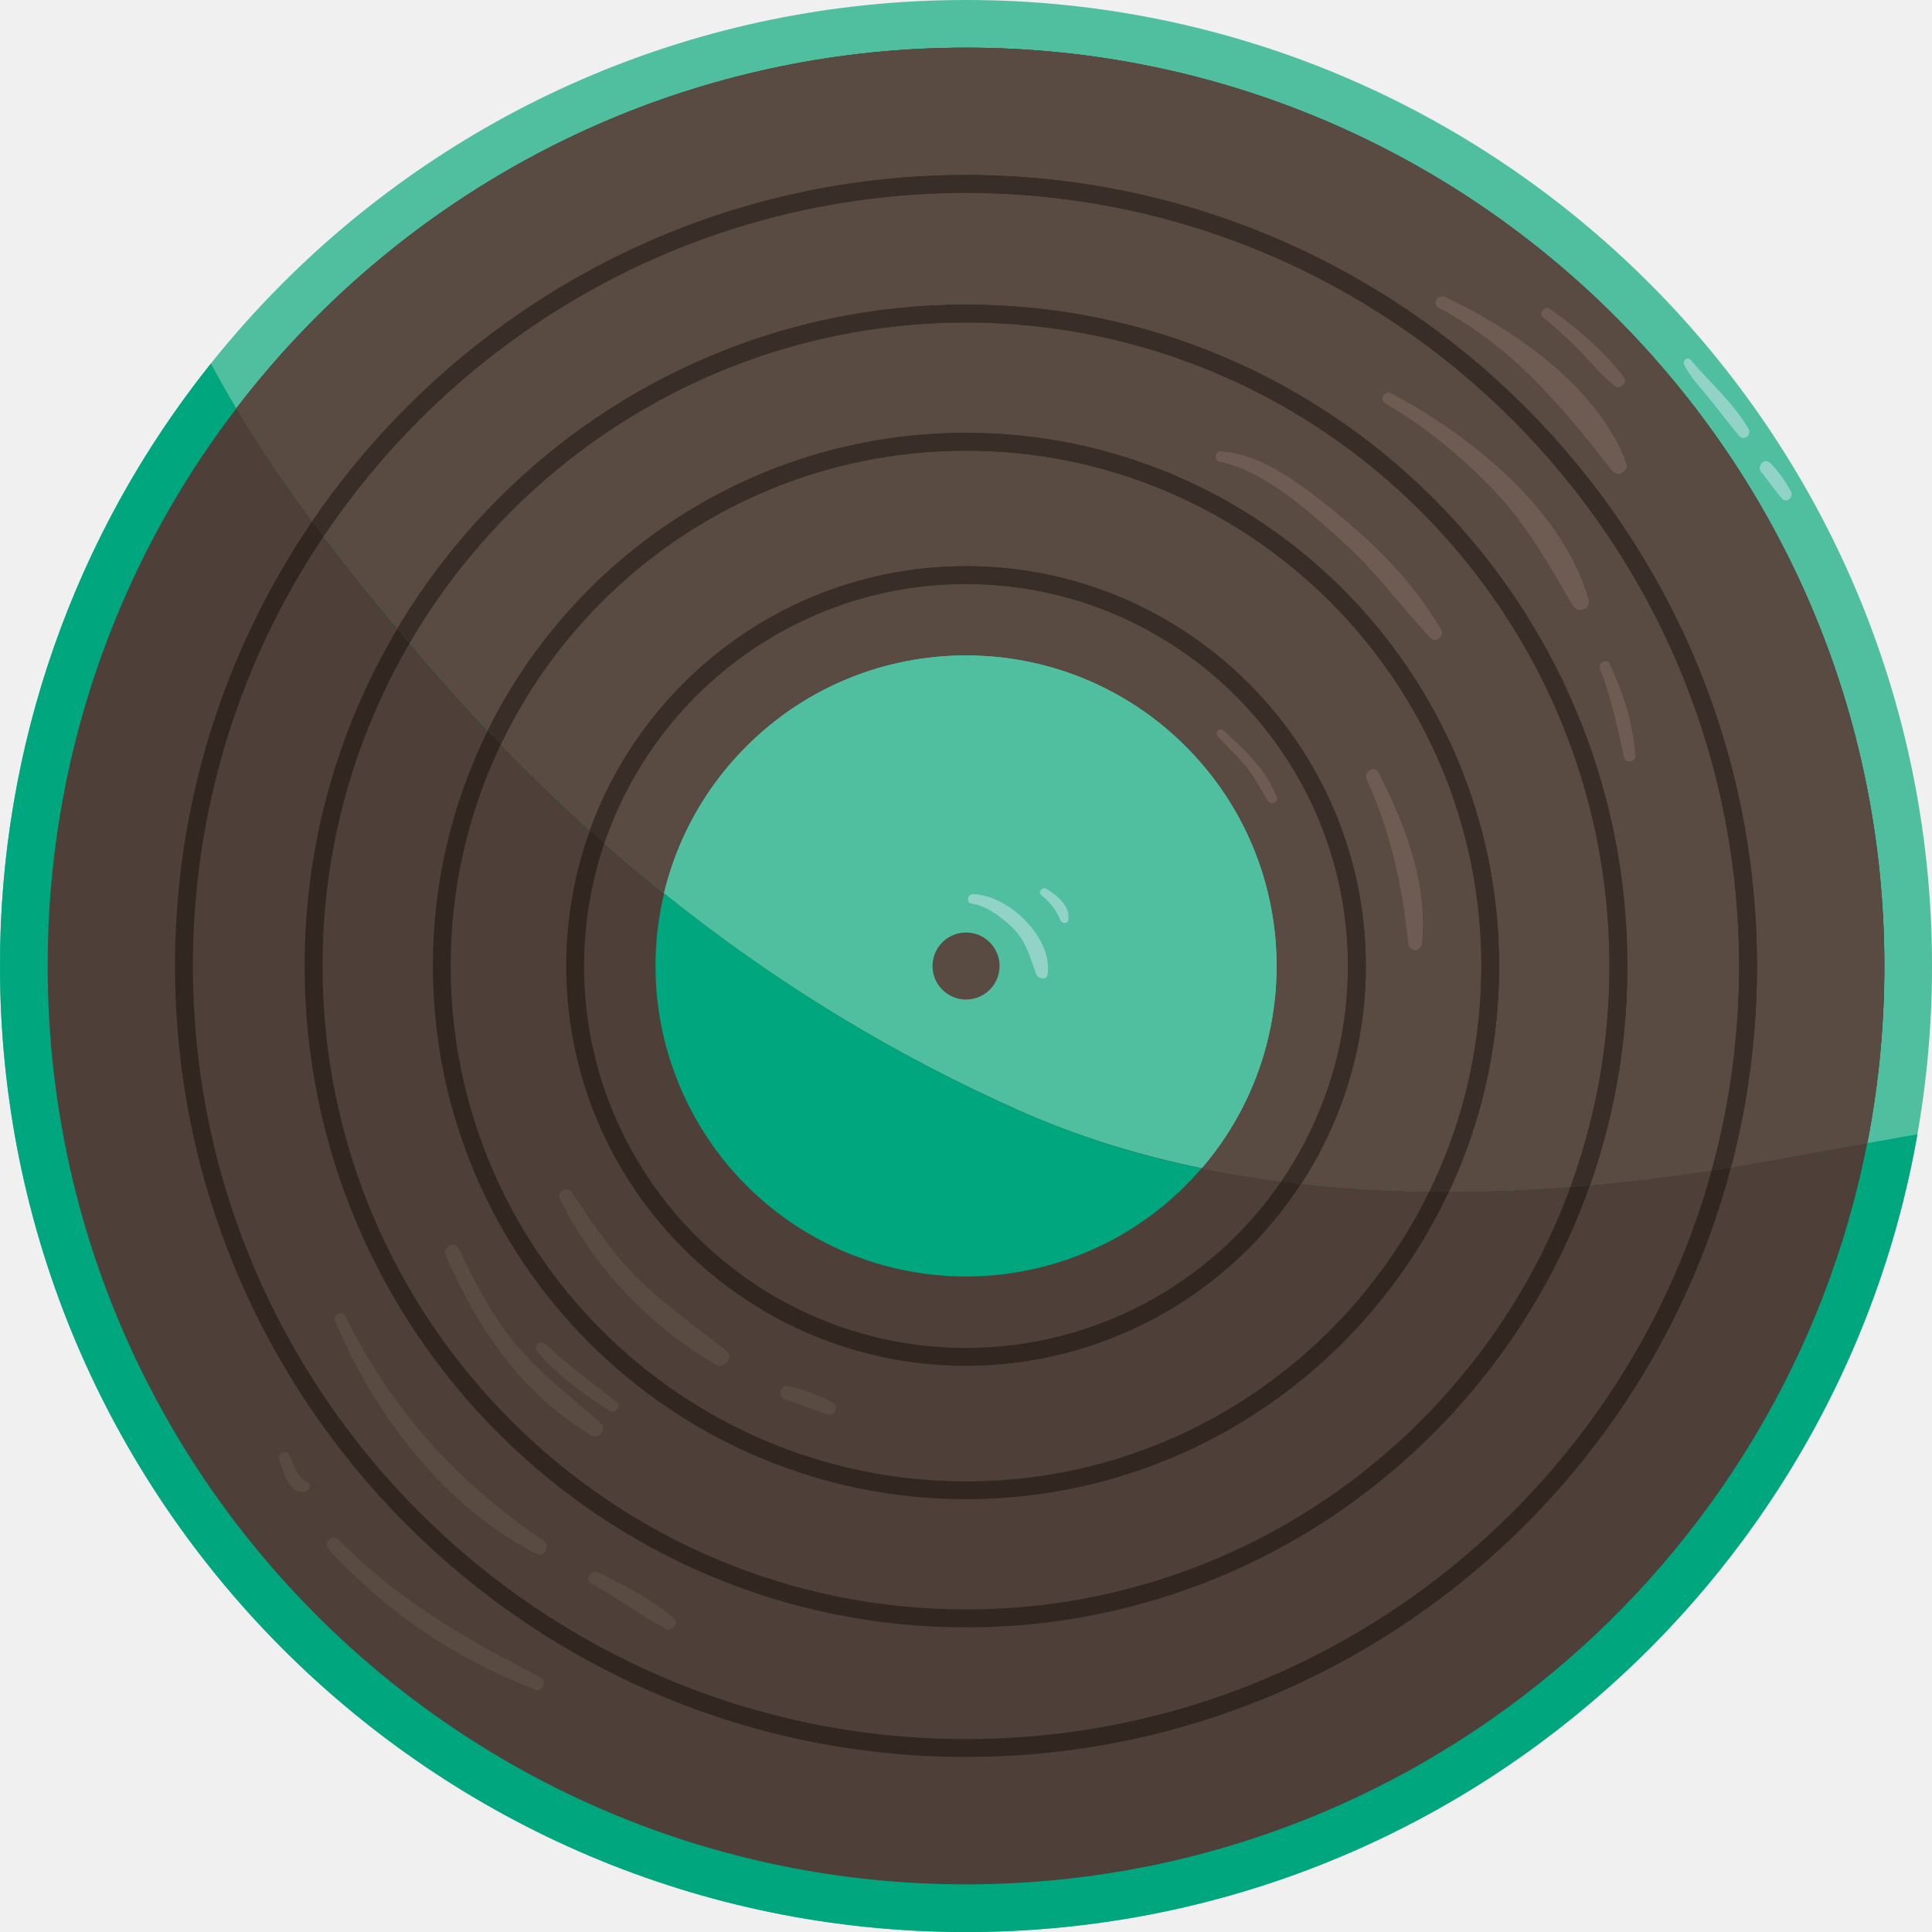
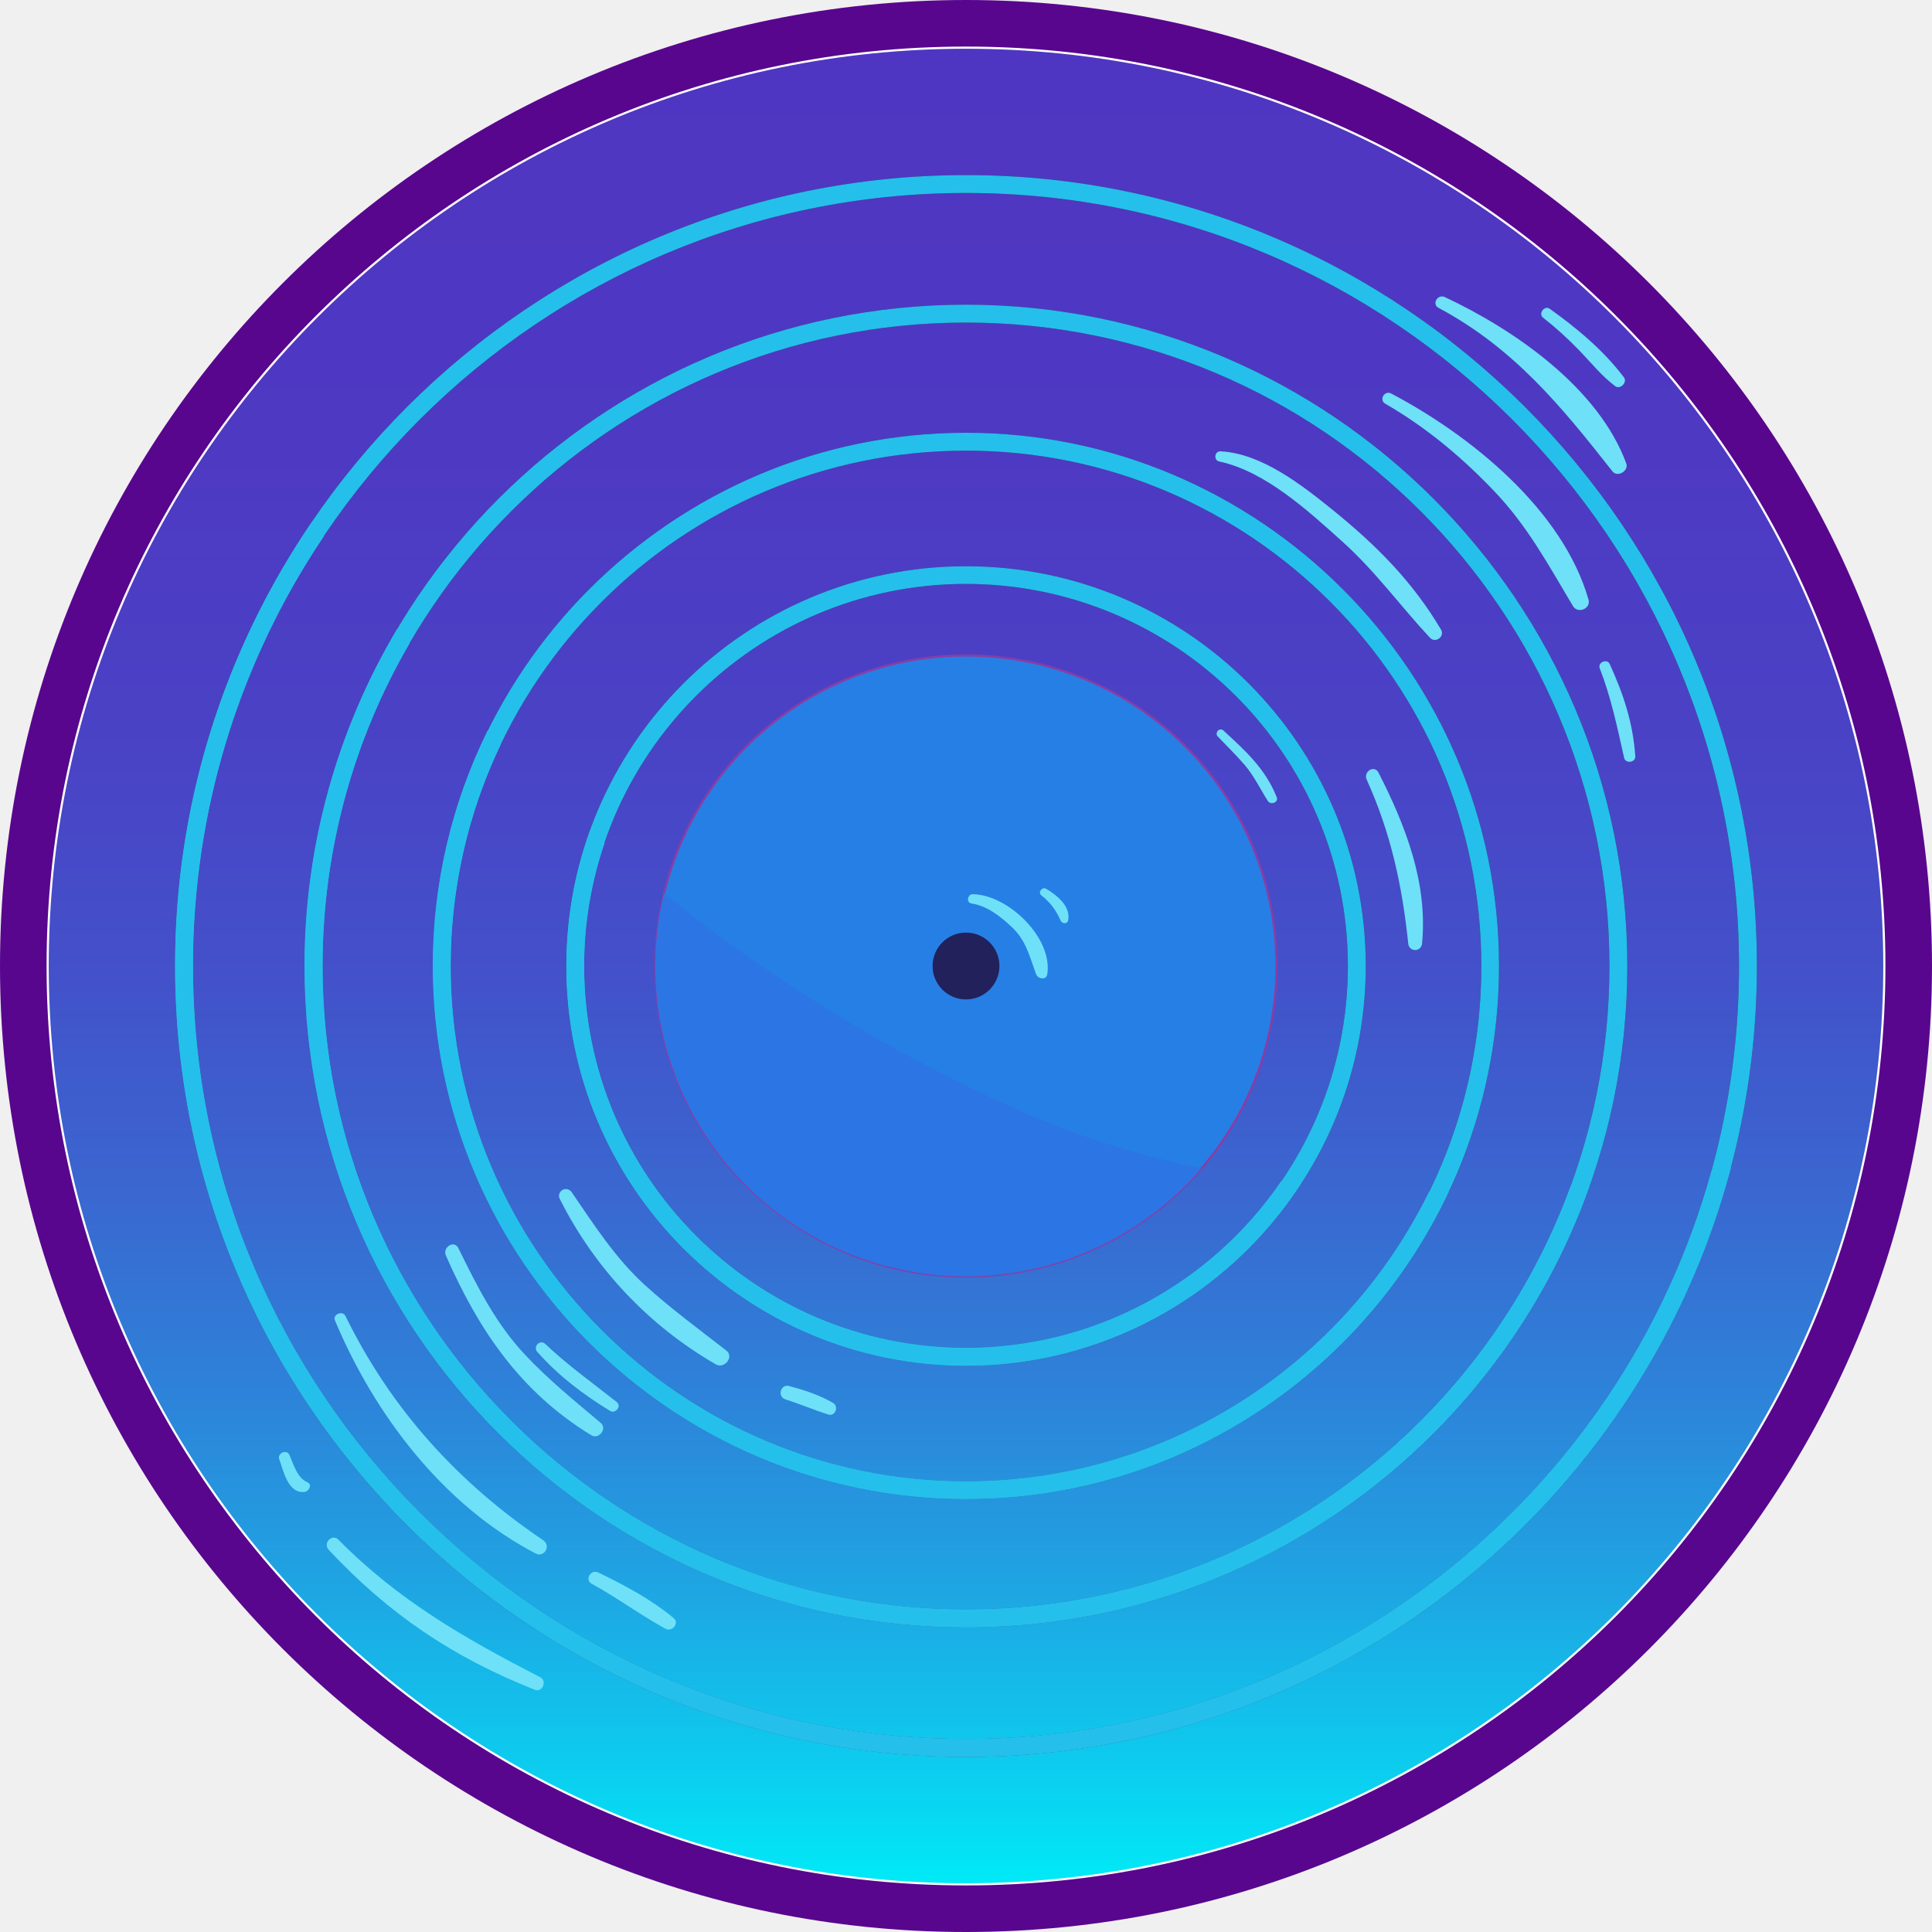
- <svg xmlns="http://www.w3.org/2000/svg" id="Object" viewBox="0 0 895.97 895.97">
-   <defs>
-     <style>.cls-1{fill:#50bfa0;}.cls-2{fill:#594a42;}.cls-3{fill:#392e27;}.cls-4{fill:#00a67e;}.cls-5{fill:#4e4039;}.cls-6{fill:#312620;}.cls-7{fill:#6e5b51;}.cls-8{fill:#92d3c7;}</style>
-   </defs>
+ <svg xmlns="http://www.w3.org/2000/svg" version="1.1" id="Object" x="0px" y="0px" viewBox="0 0 896 896" style="enable-background:new 0 0 896 896;" xml:space="preserve">
+   <style type="text/css">
+ 	.st0{fill:#58068E;}
+ 	.st1{fill:#594A42;}
+ 	.st2{fill:url(#SVGID_1_);stroke:#FFFFFF;stroke-miterlimit:10;}
+ 	.st3{fill:#392E27;}
+ 	.st4{fill:#25BFEC;}
+ 	.st5{fill:#50BFA0;}
+ 	.st6{fill:#267FE5;stroke:#893DA5;stroke-miterlimit:10;}
+ 	.st7{fill:#22215B;}
+ 	.st8{fill:#2C75E4;}
+ 	.st9{fill:#6EE1F8;}
+ </style>
  <g id="record_place">
-     <circle class="cls-1" cx="447.99" cy="447.99" r="447.99" />
-     <circle class="cls-2" cx="447.99" cy="447.99" r="425.88" />
-     <circle class="cls-2" cx="447.99" cy="447.99" r="425.88" />
-     <circle class="cls-2" cx="447.99" cy="447.99" r="425.88" />
-     <path class="cls-3" d="M448,814.8C245.72,814.8,81.17,650.25,81.17,448S245.72,81.17,448,81.17,814.8,245.72,814.8,448,650.25,814.8,448,814.8Zm0-725.34C250.29,89.46,89.46,250.29,89.46,448S250.29,806.51,448,806.51,806.51,645.68,806.51,448,645.68,89.46,448,89.46Zm0,665.24C278.86,754.7,141.27,617.11,141.27,448S278.86,141.27,448,141.27,754.7,278.86,754.7,448,617.11,754.7,448,754.7Zm0-605.14c-164.56,0-298.43,133.87-298.43,298.43S283.43,746.41,448,746.41,746.41,612.54,746.41,448,612.54,149.56,448,149.56Zm0,545.68c-136.34,0-247.25-110.92-247.25-247.25S311.65,200.73,448,200.73,695.23,311.65,695.23,448,584.32,695.24,448,695.24ZM448,209c-131.77,0-239,107.2-239,239s107.2,239,239,239,239-107.2,239-239S579.75,209,448,209Zm0,424.39c-102.25,0-185.43-83.18-185.43-185.42S345.74,262.56,448,262.56,633.41,345.74,633.41,448,550.23,633.41,448,633.41Zm0-362.56c-97.68,0-177.14,79.46-177.14,177.14S350.31,625.12,448,625.12,625.12,545.66,625.12,448,545.66,270.85,448,270.85Z" />
-     <path class="cls-3" d="M448,814.8C245.72,814.8,81.17,650.25,81.17,448S245.72,81.17,448,81.17,814.8,245.72,814.8,448,650.25,814.8,448,814.8Zm0-725.34C250.29,89.46,89.46,250.29,89.46,448S250.29,806.51,448,806.51,806.51,645.68,806.51,448,645.68,89.46,448,89.46Zm0,665.24C278.86,754.7,141.27,617.11,141.27,448S278.86,141.27,448,141.27,754.7,278.86,754.7,448,617.11,754.7,448,754.7Zm0-605.14c-164.56,0-298.43,133.87-298.43,298.43S283.43,746.41,448,746.41,746.41,612.54,746.41,448,612.54,149.56,448,149.56Zm0,545.68c-136.34,0-247.25-110.92-247.25-247.25S311.65,200.73,448,200.73,695.23,311.65,695.23,448,584.32,695.24,448,695.24ZM448,209c-131.77,0-239,107.2-239,239s107.2,239,239,239,239-107.2,239-239S579.75,209,448,209Zm0,424.39c-102.25,0-185.43-83.18-185.43-185.42S345.74,262.56,448,262.56,633.41,345.74,633.41,448,550.23,633.41,448,633.41Zm0-362.56c-97.68,0-177.14,79.46-177.14,177.14S350.31,625.12,448,625.12,625.12,545.66,625.12,448,545.66,270.85,448,270.85Z" />
-     <circle class="cls-1" cx="447.99" cy="447.99" r="144.03" transform="translate(-185.56 447.99) rotate(-45)" />
-     <circle class="cls-1" cx="447.99" cy="447.99" r="144.03" transform="translate(-185.56 447.99) rotate(-45)" />
-     <circle class="cls-2" cx="447.99" cy="447.99" r="15.54" transform="translate(-41.84 849.79) rotate(-84.36)" />
-     <g id="half_circle">
-       <path class="cls-4" d="M0,448C0,695.4,200.57,896,448,896c220.82,0,404.32-159.78,441.21-370-22.41,4-44.83,8-67.19,12.09-113,20.77-242.44,24.59-349.15-22.88C362,465.82,270.11,392.92,191.89,300.49c-34.75-41.07-68.66-84.26-94.08-131.89A446,446,0,0,0,0,448Z" />
-       <path class="cls-5" d="M822,538c-113,20.77-242.44,24.59-349.15-22.88C362,465.82,270.11,392.92,191.89,300.49c-29.63-35-58.59-71.59-82.25-111.13A423.93,423.93,0,0,0,22.11,448c0,235.2,190.67,425.87,425.88,425.87,207.1,0,379.65-147.84,417.93-343.74C851.28,532.73,836.63,535.33,822,538Z" />
-     </g>
-     <path class="cls-6" d="M793.77,542.77C752.1,694.61,612.87,806.51,448,806.51,250.29,806.51,89.46,645.68,89.46,448a356.4,356.4,0,0,1,60.65-199.31q-2.66-3.5-5.26-7A364.73,364.73,0,0,0,81.17,448C81.17,650.25,245.72,814.8,448,814.8c170,0,313.35-116.26,354.75-273.44Q798.27,542.08,793.77,542.77Z" />
-     <path class="cls-6" d="M448,633.41A185.4,185.4,0,0,0,603.34,549q-4.61-.53-9.2-1.12A177.06,177.06,0,0,1,448,625.12c-97.68,0-177.14-79.46-177.14-177.13a176.2,176.2,0,0,1,9.46-57c-2.25-2-4.5-4-6.72-6a184.31,184.31,0,0,0-11,63C262.56,550.23,345.74,633.41,448,633.41Z" />
-     <path class="cls-6" d="M448,754.7c133.49,0,247.27-85.75,289.32-205.05-3,.27-6,.51-9,.74-41.88,114.27-151.73,196-280.32,196-164.56,0-298.43-133.87-298.43-298.42A296.49,296.49,0,0,1,190,298.24c-1.89-2.24-3.78-4.51-5.66-6.77A304.77,304.77,0,0,0,141.27,448C141.27,617.11,278.86,754.7,448,754.7Z" />
-     <path class="cls-6" d="M448,695.24c98.93,0,184.43-58.44,223.92-142.58-3,0-6.09,0-9.14,0C623.91,632.07,542.24,687,448,687c-131.77,0-239-107.2-239-239a237.47,237.47,0,0,1,23.31-102.86q-3.06-3.15-6.09-6.35A245.63,245.63,0,0,0,200.74,448C200.74,584.32,311.65,695.24,448,695.24Z" />
-     <path class="cls-4" d="M557.23,541.8a411.26,411.26,0,0,1-84.37-26.66A746.46,746.46,0,0,1,308,414.3,144,144,0,0,0,557.23,541.8Z" />
+     <circle class="st0" cx="448" cy="448" r="448" />
+     <circle class="st1" cx="448" cy="448" r="425.9" />
+     <circle class="st1" cx="448" cy="448" r="425.9" />
+     <linearGradient id="SVGID_1_" gradientUnits="userSpaceOnUse" x1="22.111" y1="447.991" x2="873.871" y2="447.991" gradientTransform="matrix(6.123234e-17 -1 1 6.123234e-17 0 895.9817)">
+       <stop offset="0" style="stop-color:#00EAF7" />
+       <stop offset="6.015652e-02" style="stop-color:#0CCEEF" />
+       <stop offset="0.159" style="stop-color:#1EA6E3" />
+       <stop offset="0.265" style="stop-color:#2D83D9" />
+       <stop offset="0.377" style="stop-color:#3A67D0" />
+       <stop offset="0.496" style="stop-color:#4351CA" />
+       <stop offset="0.628" style="stop-color:#4A42C5" />
+       <stop offset="0.779" style="stop-color:#4E39C3" />
+       <stop offset="1" style="stop-color:#4F36C2" />
+     </linearGradient>
+     <circle class="st2" cx="448" cy="448" r="425.9" />
+     <path class="st3" d="M448,814.8C245.7,814.8,81.2,650.3,81.2,448S245.7,81.2,448,81.2S814.8,245.7,814.8,448S650.3,814.8,448,814.8   z M448,89.5C250.3,89.5,89.5,250.3,89.5,448S250.3,806.5,448,806.5S806.5,645.7,806.5,448S645.7,89.5,448,89.5L448,89.5z    M448,754.7c-169.1,0-306.7-137.6-306.7-306.7S278.9,141.3,448,141.3S754.7,278.9,754.7,448S617.1,754.7,448,754.7L448,754.7z    M448,149.6c-164.6,0-298.4,133.9-298.4,298.4S283.4,746.4,448,746.4S746.4,612.5,746.4,448S612.5,149.6,448,149.6L448,149.6z    M448,695.2c-136.3,0-247.2-110.9-247.2-247.2S311.7,200.7,448,200.7S695.2,311.7,695.2,448S584.3,695.2,448,695.2L448,695.2z    M448,209c-131.8,0-239,107.2-239,239s107.2,239,239,239s239-107.2,239-239S579.8,209,448,209z M448,633.4   c-102.2,0-185.4-83.2-185.4-185.4S345.7,262.6,448,262.6S633.4,345.7,633.4,448S550.2,633.4,448,633.4L448,633.4z M448,270.8   c-97.7,0-177.1,79.5-177.1,177.1S350.3,625.1,448,625.1S625.1,545.7,625.1,448S545.7,270.9,448,270.8L448,270.8z" />
+     <path class="st4" d="M448,814.8C245.7,814.8,81.2,650.3,81.2,448S245.7,81.2,448,81.2S814.8,245.7,814.8,448S650.3,814.8,448,814.8   z M448,89.5C250.3,89.5,89.5,250.3,89.5,448S250.3,806.5,448,806.5S806.5,645.7,806.5,448S645.7,89.5,448,89.5L448,89.5z    M448,754.7c-169.1,0-306.7-137.6-306.7-306.7S278.9,141.3,448,141.3S754.7,278.9,754.7,448S617.1,754.7,448,754.7L448,754.7z    M448,149.6c-164.6,0-298.4,133.9-298.4,298.4S283.4,746.4,448,746.4S746.4,612.5,746.4,448S612.5,149.6,448,149.6L448,149.6z    M448,695.2c-136.3,0-247.2-110.9-247.2-247.2S311.7,200.7,448,200.7S695.2,311.7,695.2,448S584.3,695.2,448,695.2L448,695.2z    M448,209c-131.8,0-239,107.2-239,239s107.2,239,239,239s239-107.2,239-239S579.8,209,448,209z M448,633.4   c-102.2,0-185.4-83.2-185.4-185.4S345.7,262.6,448,262.6S633.4,345.7,633.4,448S550.2,633.4,448,633.4L448,633.4z M448,270.8   c-97.7,0-177.1,79.5-177.1,177.1S350.3,625.1,448,625.1S625.1,545.7,625.1,448S545.7,270.9,448,270.8L448,270.8z" />
+     <circle class="st5" cx="448" cy="448" r="144" />
+     <circle class="st6" cx="448" cy="448" r="144" />
+     <circle class="st7" cx="448" cy="448" r="15.5" />
+     <path class="st4" d="M793.8,542.8C752.1,694.6,612.9,806.5,448,806.5C250.3,806.5,89.5,645.7,89.5,448c-0.1-71,21-140.4,60.7-199.3   c-1.8-2.3-3.5-4.7-5.3-7C103.3,302.5,81.1,374.4,81.2,448c0,202.2,164.6,366.8,366.8,366.8c170,0,313.3-116.3,354.8-273.4   C799.8,541.8,796.8,542.3,793.8,542.8z" />
+     <path class="st4" d="M448,633.4c62.7,0,121.2-31.8,155.3-84.4c-3.1-0.4-6.1-0.7-9.2-1.1c-33,48.3-87.7,77.2-146.1,77.2   c-97.7,0-177.1-79.5-177.1-177.1c0-19.4,3.2-38.6,9.5-57c-2.2-2-4.5-4-6.7-6c-7.3,20.2-11,41.5-11,63   C262.6,550.2,345.7,633.4,448,633.4z" />
+     <path class="st4" d="M448,754.7c133.5,0,247.3-85.8,289.3-205c-3,0.3-6,0.5-9,0.7c-41.9,114.3-151.7,196-280.3,196   c-164.6,0-298.4-133.9-298.4-298.4c0-52.6,13.9-104.3,40.4-149.7c-1.9-2.2-3.8-4.5-5.7-6.8c-28.2,47.3-43.1,101.4-43.1,156.5   C141.3,617.1,278.9,754.7,448,754.7z" />
+     <path class="st4" d="M448,695.2c98.9,0,184.4-58.4,223.9-142.6c-3,0-6.1,0-9.1,0C623.9,632.1,542.2,687,448,687   c-131.8,0-239-107.2-239-239c0-35.6,7.9-70.8,23.3-102.9c-2-2.1-4.1-4.2-6.1-6.4c-16.8,34-25.5,71.3-25.5,109.2   C200.7,584.3,311.7,695.2,448,695.2z" />
+     <path class="st8" d="M557.2,541.8c-29-5.8-57.3-14.8-84.4-26.7c-59.1-26.3-114.5-60.2-164.9-100.8c-18.6,77.3,29,155.1,106.4,173.7   C466.9,600.6,522,582.8,557.2,541.8z" />
    <g id="turning_path">
-       <path class="cls-7" d="M754.24,214.86c-12.9-35-51.72-61.91-84.07-77.14-3.35-1.58-6.3,3.23-2.94,5,34.9,18.7,56.73,45.43,80.62,75.83C750.21,221.57,755.53,218.34,754.24,214.86Z" />
-       <path class="cls-7" d="M753.13,175c-9.31-12.36-21.86-22.89-34.42-31.82-2.39-1.7-5.44,2.23-3.14,4.07a174.27,174.27,0,0,1,17,15.38c5.43,5.65,10.17,11.72,16.49,16.44C751.4,180.82,754.9,177.34,753.13,175Z" />
-       <path class="cls-7" d="M736.69,278.05C724.83,236.3,682,201.89,645.2,182.44c-3.09-1.63-5.79,2.93-2.75,4.7,18.95,11,35.33,24.6,50.43,40.38,15.64,16.33,25.3,34.38,36.71,53.53C731.83,284.82,737.9,282.33,736.69,278.05Z" />
-       <path class="cls-7" d="M746.52,307.86c-1.18-2.6-5.64-.72-4.62,1.95,5.27,13.66,8.13,27.23,11.28,41.48.64,2.91,5.42,2.29,5.21-.71C757.34,335.07,752.93,321.92,746.52,307.86Z" />
-       <path class="cls-7" d="M668.33,292c-13.16-22.26-30-39.15-50.06-55.35-14.36-11.58-33-26.26-52.16-27.31-2.69-.14-3.27,4.14-.63,4.71C587,218.69,607,237.15,622.9,251.42,638,265,649.56,281.15,663.34,295.83,665.84,298.49,670.15,295.07,668.33,292Z" />
-       <path class="cls-7" d="M639.31,358.31c-1.87-3.7-7.14-.46-5.48,3.2,11.2,24.7,16.49,49.24,19.26,76.11a3.18,3.18,0,0,0,6.35,0C662.16,409.51,651.86,383,639.31,358.31Z" />
-       <path class="cls-7" d="M592.13,369.67c-5.3-13.21-14.4-21.37-24.64-30.82a1.94,1.94,0,0,0-2.75,2.74c4.14,4.31,8.44,8.45,12.35,13,4.4,5.06,7.33,11.23,10.9,16.86C589.3,373.49,593.12,372.14,592.13,369.67Z" />
-       <path class="cls-2" d="M336.89,626.44c-12.75-10-25.77-19.45-37.76-30.36-13.74-12.49-23.53-27.75-33.88-43a3.18,3.18,0,0,0-5.49,3.21,184.5,184.5,0,0,0,72.18,76.52C335.84,635.12,340.61,629.35,336.89,626.44Z" />
-       <path class="cls-2" d="M386.28,650.58c-6.36-3.71-13.25-5.87-20.33-7.8-4.05-1.11-5.68,5-1.72,6.24,6.67,2.13,13.08,4.9,19.75,7C387.25,657.06,389.16,652.26,386.28,650.58Z" />
-       <path class="cls-2" d="M278.59,659.87c-12-10.14-24.17-20-35-31.48C230,614,221.24,596.55,212.57,578.92c-1.95-3.95-7.53-.49-5.82,3.4,15.17,34.56,34.6,63.26,67.36,83.35C277.64,667.83,281.83,662.61,278.59,659.87Z" />
-       <path class="cls-2" d="M286.1,650.29c-11.12-8.8-22.88-17.17-33.16-26.95-2.44-2.31-5.88,1.18-3.67,3.67,9.91,11.11,21.07,19.58,33.69,27.34C285.42,655.87,288.43,652.13,286.1,650.29Z" />
-       <path class="cls-2" d="M251.87,714.32c-39.65-26.66-70.62-60.88-91.73-104-1.31-2.68-6-.73-4.85,2,18.5,44,50.16,85.72,93,108.06C252.37,722.61,255.67,716.88,251.87,714.32Z" />
-       <path class="cls-2" d="M312.41,750.38c-10.45-8.71-22.71-15.15-34.9-21.1-3.49-1.71-6.55,3.35-3.07,5.25,11.72,6.42,22.46,14.39,34.13,20.84C311.62,757.05,315.27,752.77,312.41,750.38Z" />
-       <path class="cls-2" d="M250.64,777.87c-34.94-18-65.76-35.58-93.61-63.8-2.95-3-7.42,1.54-4.58,4.58,28,30,57.69,49.89,95.74,65C251.55,785,253.8,779.49,250.64,777.87Z" />
-       <path class="cls-2" d="M142.48,687.35c-4.74-2-6.37-8.44-8.3-12.71-1.21-2.67-5.72-.75-4.73,2,1.9,5.34,4.11,16.17,11.82,15.18C143.28,691.56,145,688.41,142.48,687.35Z" />
-       <path class="cls-8" d="M810.93,199c-7.13-12.36-17.81-21.33-26.88-32.12-1.48-1.77-4,.48-3,2.35,3,5.92,7.6,10.59,11.78,15.72,4.68,5.75,9,11.75,13.88,17.35C808.73,204.64,812.45,201.58,810.93,199Z" />
-       <path class="cls-8" d="M830.56,228a54.8,54.8,0,0,0-9.51-13.21c-2.71-2.79-6.64,1.32-4.21,4.22,3.33,4,6.12,8.31,9.55,12.2C828.47,233.58,831.9,230.58,830.56,228Z" />
-       <path class="cls-8" d="M451.09,414.7c-2.42,0-3.08,3.94-.58,4.32,7.28,1.1,13.26,5.88,18.53,10.72,6.82,6.25,8.45,13.85,11.55,22.08.84,2.2,4.82,2.95,5.25,0C488.32,434.87,467.52,414.86,451.09,414.7Z" />
-       <path class="cls-8" d="M485.2,412.17c-1.79-1.08-4,1.62-2.28,2.95a27.28,27.28,0,0,1,8.85,11.6c.57,1.59,3.25,2,3.62,0C496.57,420.29,490.16,415.16,485.2,412.17Z" />
+       <path class="st9" d="M754.2,214.9c-12.9-35-51.7-61.9-84.1-77.1c-3.3-1.6-6.3,3.2-2.9,5c34.9,18.7,56.7,45.4,80.6,75.8    C750.2,221.6,755.5,218.3,754.2,214.9z" />
+       <path class="st9" d="M753.1,175c-9.3-12.4-21.9-22.9-34.4-31.8c-2.4-1.7-5.4,2.2-3.1,4.1c6,4.7,11.7,9.9,17,15.4    c5.4,5.6,10.2,11.7,16.5,16.4C751.4,180.8,754.9,177.3,753.1,175z" />
+       <path class="st9" d="M736.7,278.1c-11.9-41.7-54.7-76.2-91.5-95.6c-3.1-1.6-5.8,2.9-2.8,4.7c19,11,35.3,24.6,50.4,40.4    c15.6,16.3,25.3,34.4,36.7,53.5C731.8,284.8,737.9,282.3,736.7,278.1z" />
+       <path class="st9" d="M746.5,307.9c-1.2-2.6-5.6-0.7-4.6,2c5.3,13.7,8.1,27.2,11.3,41.5c0.6,2.9,5.4,2.3,5.2-0.7    C757.3,335.1,752.9,321.9,746.5,307.9z" />
+       <path class="st9" d="M668.3,292c-13.2-22.3-30-39.1-50.1-55.4c-14.4-11.6-33-26.3-52.2-27.3c-2.7-0.1-3.3,4.1-0.6,4.7    c21.5,4.6,41.5,23.1,57.4,37.4c15.1,13.6,26.7,29.7,40.4,44.4C665.8,298.5,670.2,295.1,668.3,292z" />
+       <path class="st9" d="M639.3,358.3c-1.9-3.7-7.1-0.5-5.5,3.2c11.2,24.7,16.5,49.2,19.3,76.1c0.1,1.8,1.6,3.1,3.4,3    c1.6-0.1,2.9-1.4,3-3C662.2,409.5,651.9,383,639.3,358.3z" />
+       <path class="st9" d="M592.1,369.7c-5.3-13.2-14.4-21.4-24.6-30.8c-0.8-0.8-2-0.8-2.7,0s-0.8,2,0,2.7c4.1,4.3,8.4,8.5,12.3,13    c4.4,5.1,7.3,11.2,10.9,16.9C589.3,373.5,593.1,372.1,592.1,369.7z" />
+       <path class="st9" d="M336.9,626.4c-12.8-10-25.8-19.5-37.8-30.4c-13.7-12.5-23.5-27.8-33.9-43c-0.9-1.5-2.9-2-4.4-1.1    c-1.5,0.9-2,2.8-1.1,4.3c16.1,32,41.2,58.6,72.2,76.5C335.8,635.1,340.6,629.4,336.9,626.4z" />
+       <path class="st9" d="M386.3,650.6c-6.4-3.7-13.2-5.9-20.3-7.8c-4-1.1-5.7,5-1.7,6.2c6.7,2.1,13.1,4.9,19.8,7    C387.3,657.1,389.2,652.3,386.3,650.6z" />
+       <path class="st9" d="M278.6,659.9c-12-10.1-24.2-20-35-31.5c-13.6-14.4-22.3-31.8-31-49.5c-1.9-4-7.5-0.5-5.8,3.4    c15.2,34.6,34.6,63.3,67.4,83.3C277.6,667.8,281.8,662.6,278.6,659.9z" />
+       <path class="st9" d="M286.1,650.3c-11.1-8.8-22.9-17.2-33.2-27c-2.4-2.3-5.9,1.2-3.7,3.7c9.9,11.1,21.1,19.6,33.7,27.3    C285.4,655.9,288.4,652.1,286.1,650.3z" />
+       <path class="st9" d="M251.9,714.3c-39.6-26.7-70.6-60.9-91.7-104c-1.3-2.7-6-0.7-4.9,2c18.5,44,50.2,85.7,93,108.1    C252.4,722.6,255.7,716.9,251.9,714.3z" />
+       <path class="st9" d="M312.4,750.4c-10.5-8.7-22.7-15.2-34.9-21.1c-3.5-1.7-6.5,3.3-3.1,5.2c11.7,6.4,22.5,14.4,34.1,20.8    C311.6,757.1,315.3,752.8,312.4,750.4z" />
+       <path class="st9" d="M250.6,777.9c-34.9-18-65.8-35.6-93.6-63.8c-2.9-3-7.4,1.5-4.6,4.6c28,30,57.7,49.9,95.7,65    C251.6,785,253.8,779.5,250.6,777.9z" />
+       <path class="st9" d="M142.5,687.4c-4.7-2-6.4-8.4-8.3-12.7c-1.2-2.7-5.7-0.8-4.7,2c1.9,5.3,4.1,16.2,11.8,15.2    C143.3,691.6,145,688.4,142.5,687.4z" />
+       <path class="st9" d="M451.1,414.7c-2.4,0-3.1,3.9-0.6,4.3c7.3,1.1,13.3,5.9,18.5,10.7c6.8,6.2,8.5,13.9,11.5,22.1    c0.8,2.2,4.8,3,5.2,0C488.3,434.9,467.5,414.9,451.1,414.7z" />
+       <path class="st9" d="M485.2,412.2c-1.8-1.1-4,1.6-2.3,3c3.9,3,7,7,8.9,11.6c0.6,1.6,3.2,2,3.6,0    C496.6,420.3,490.2,415.2,485.2,412.2z" />
    </g>
  </g>
</svg>
